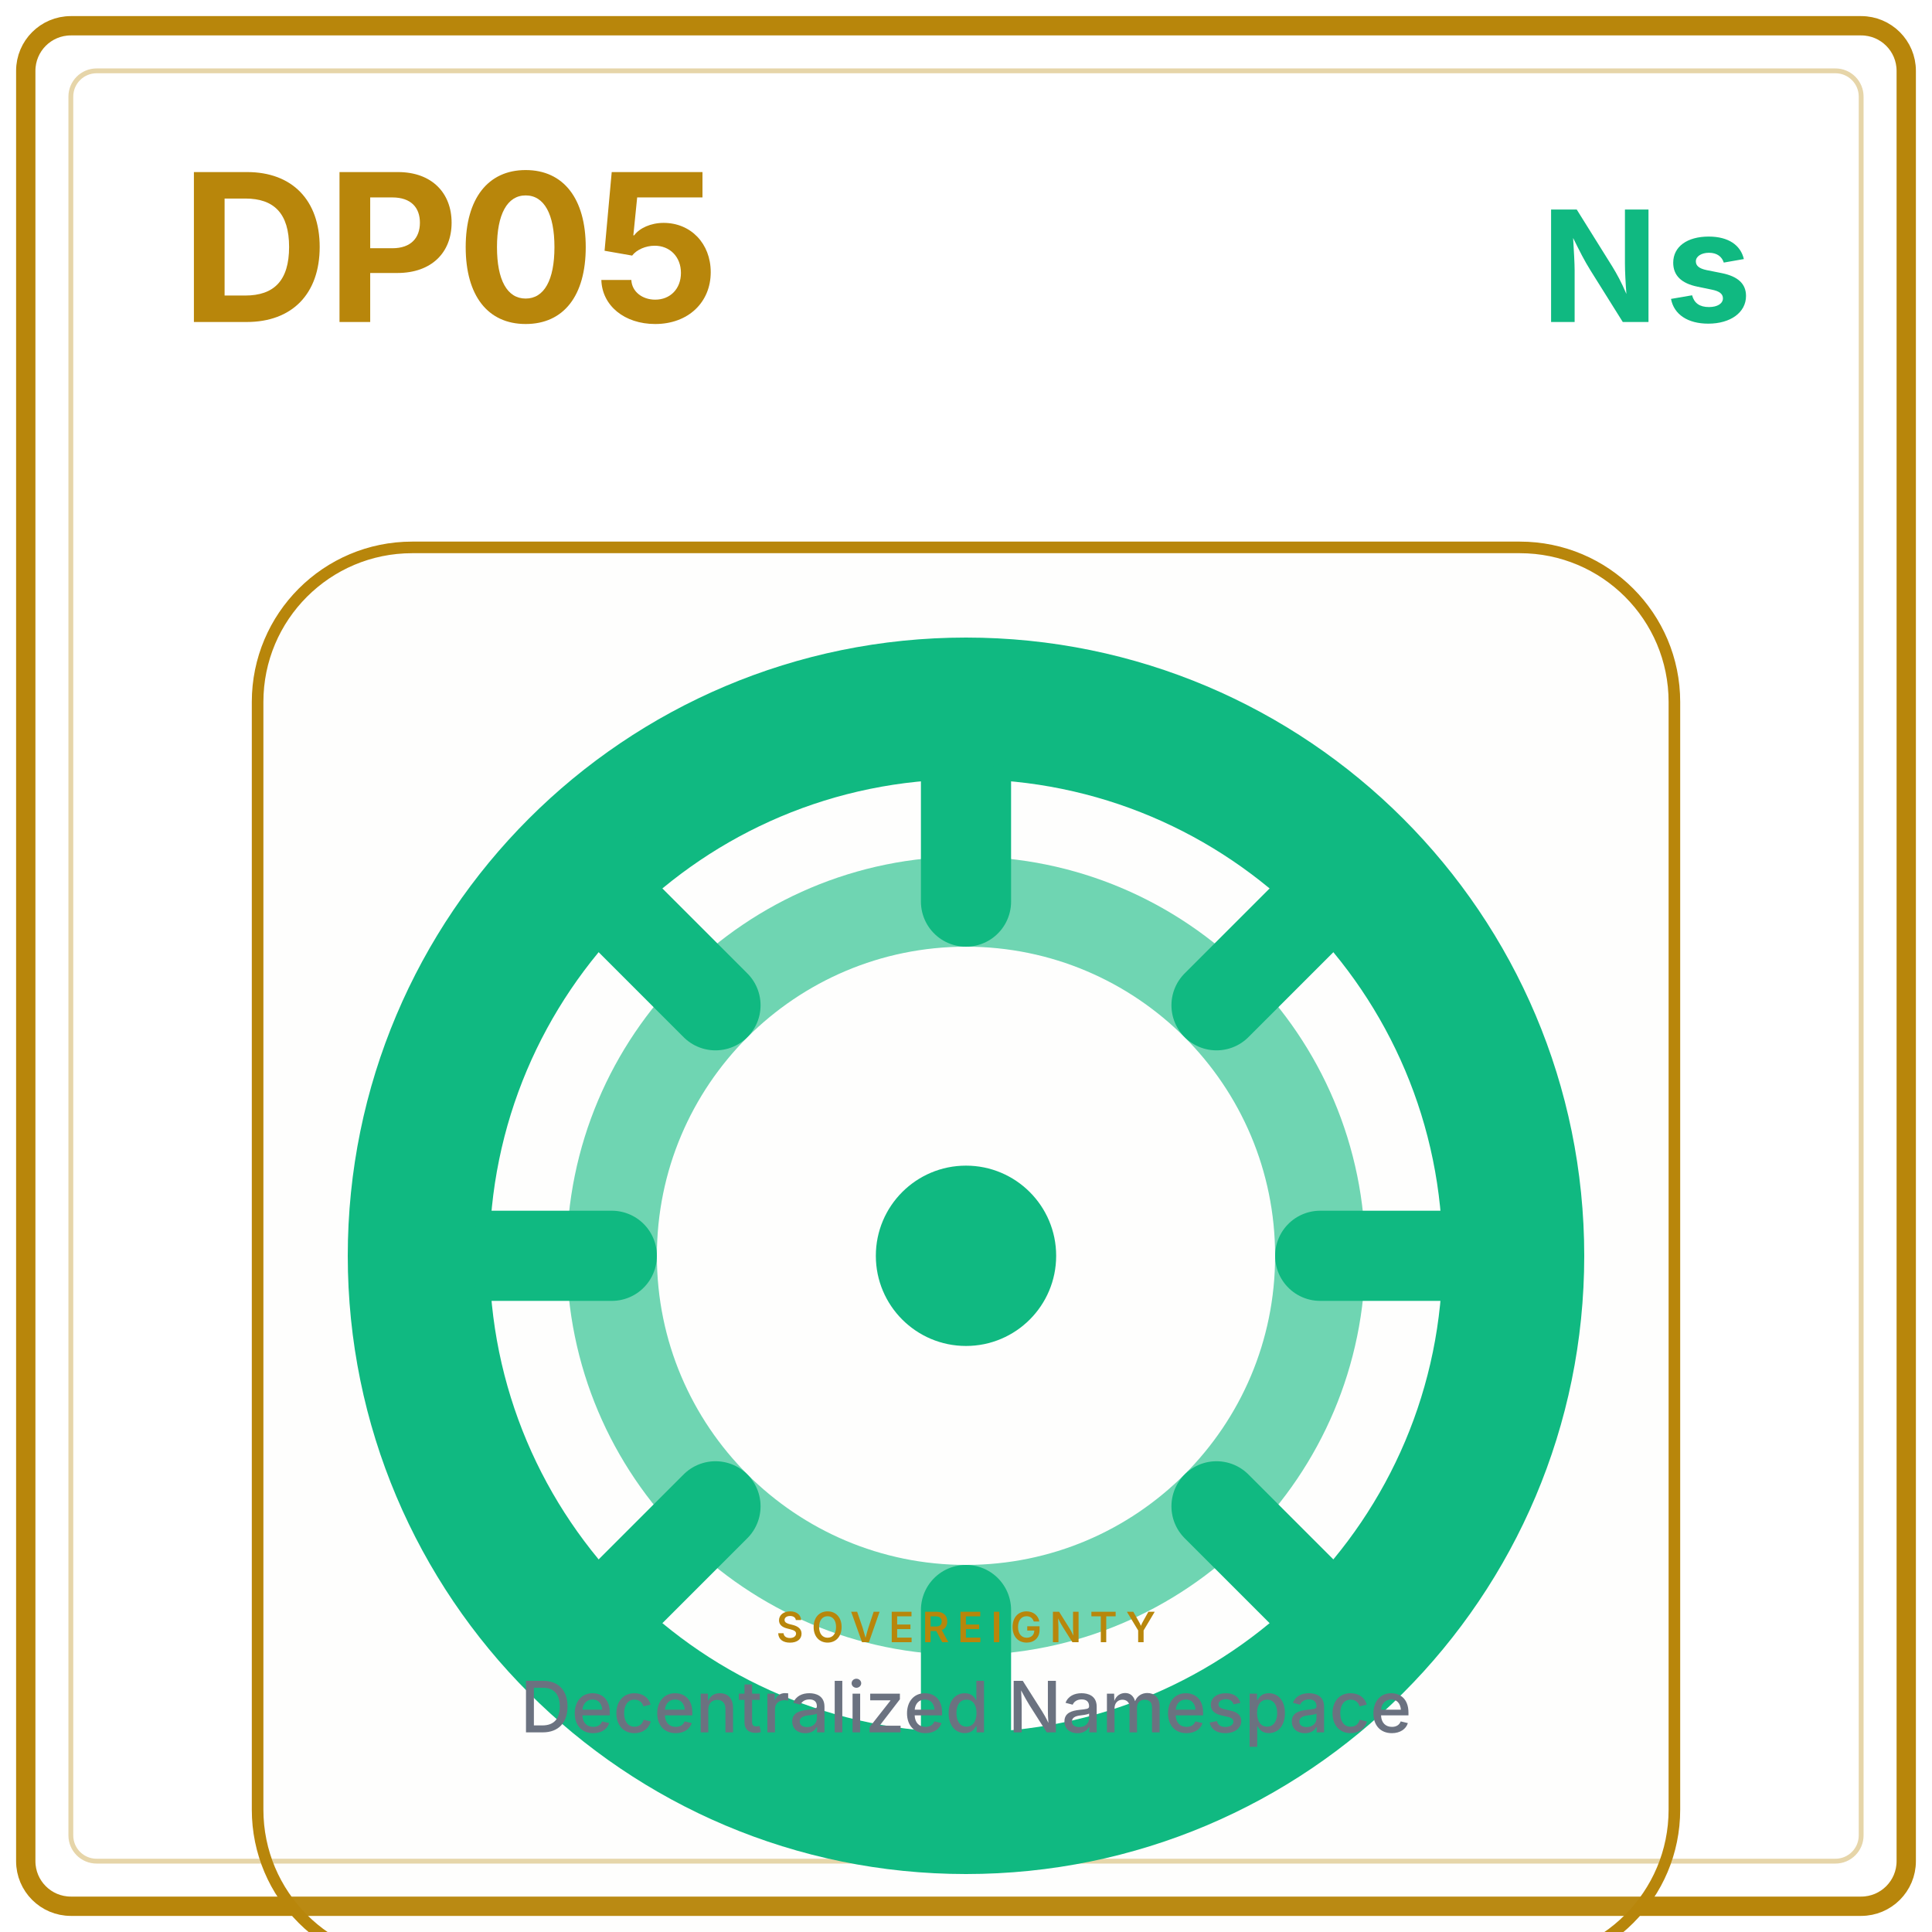
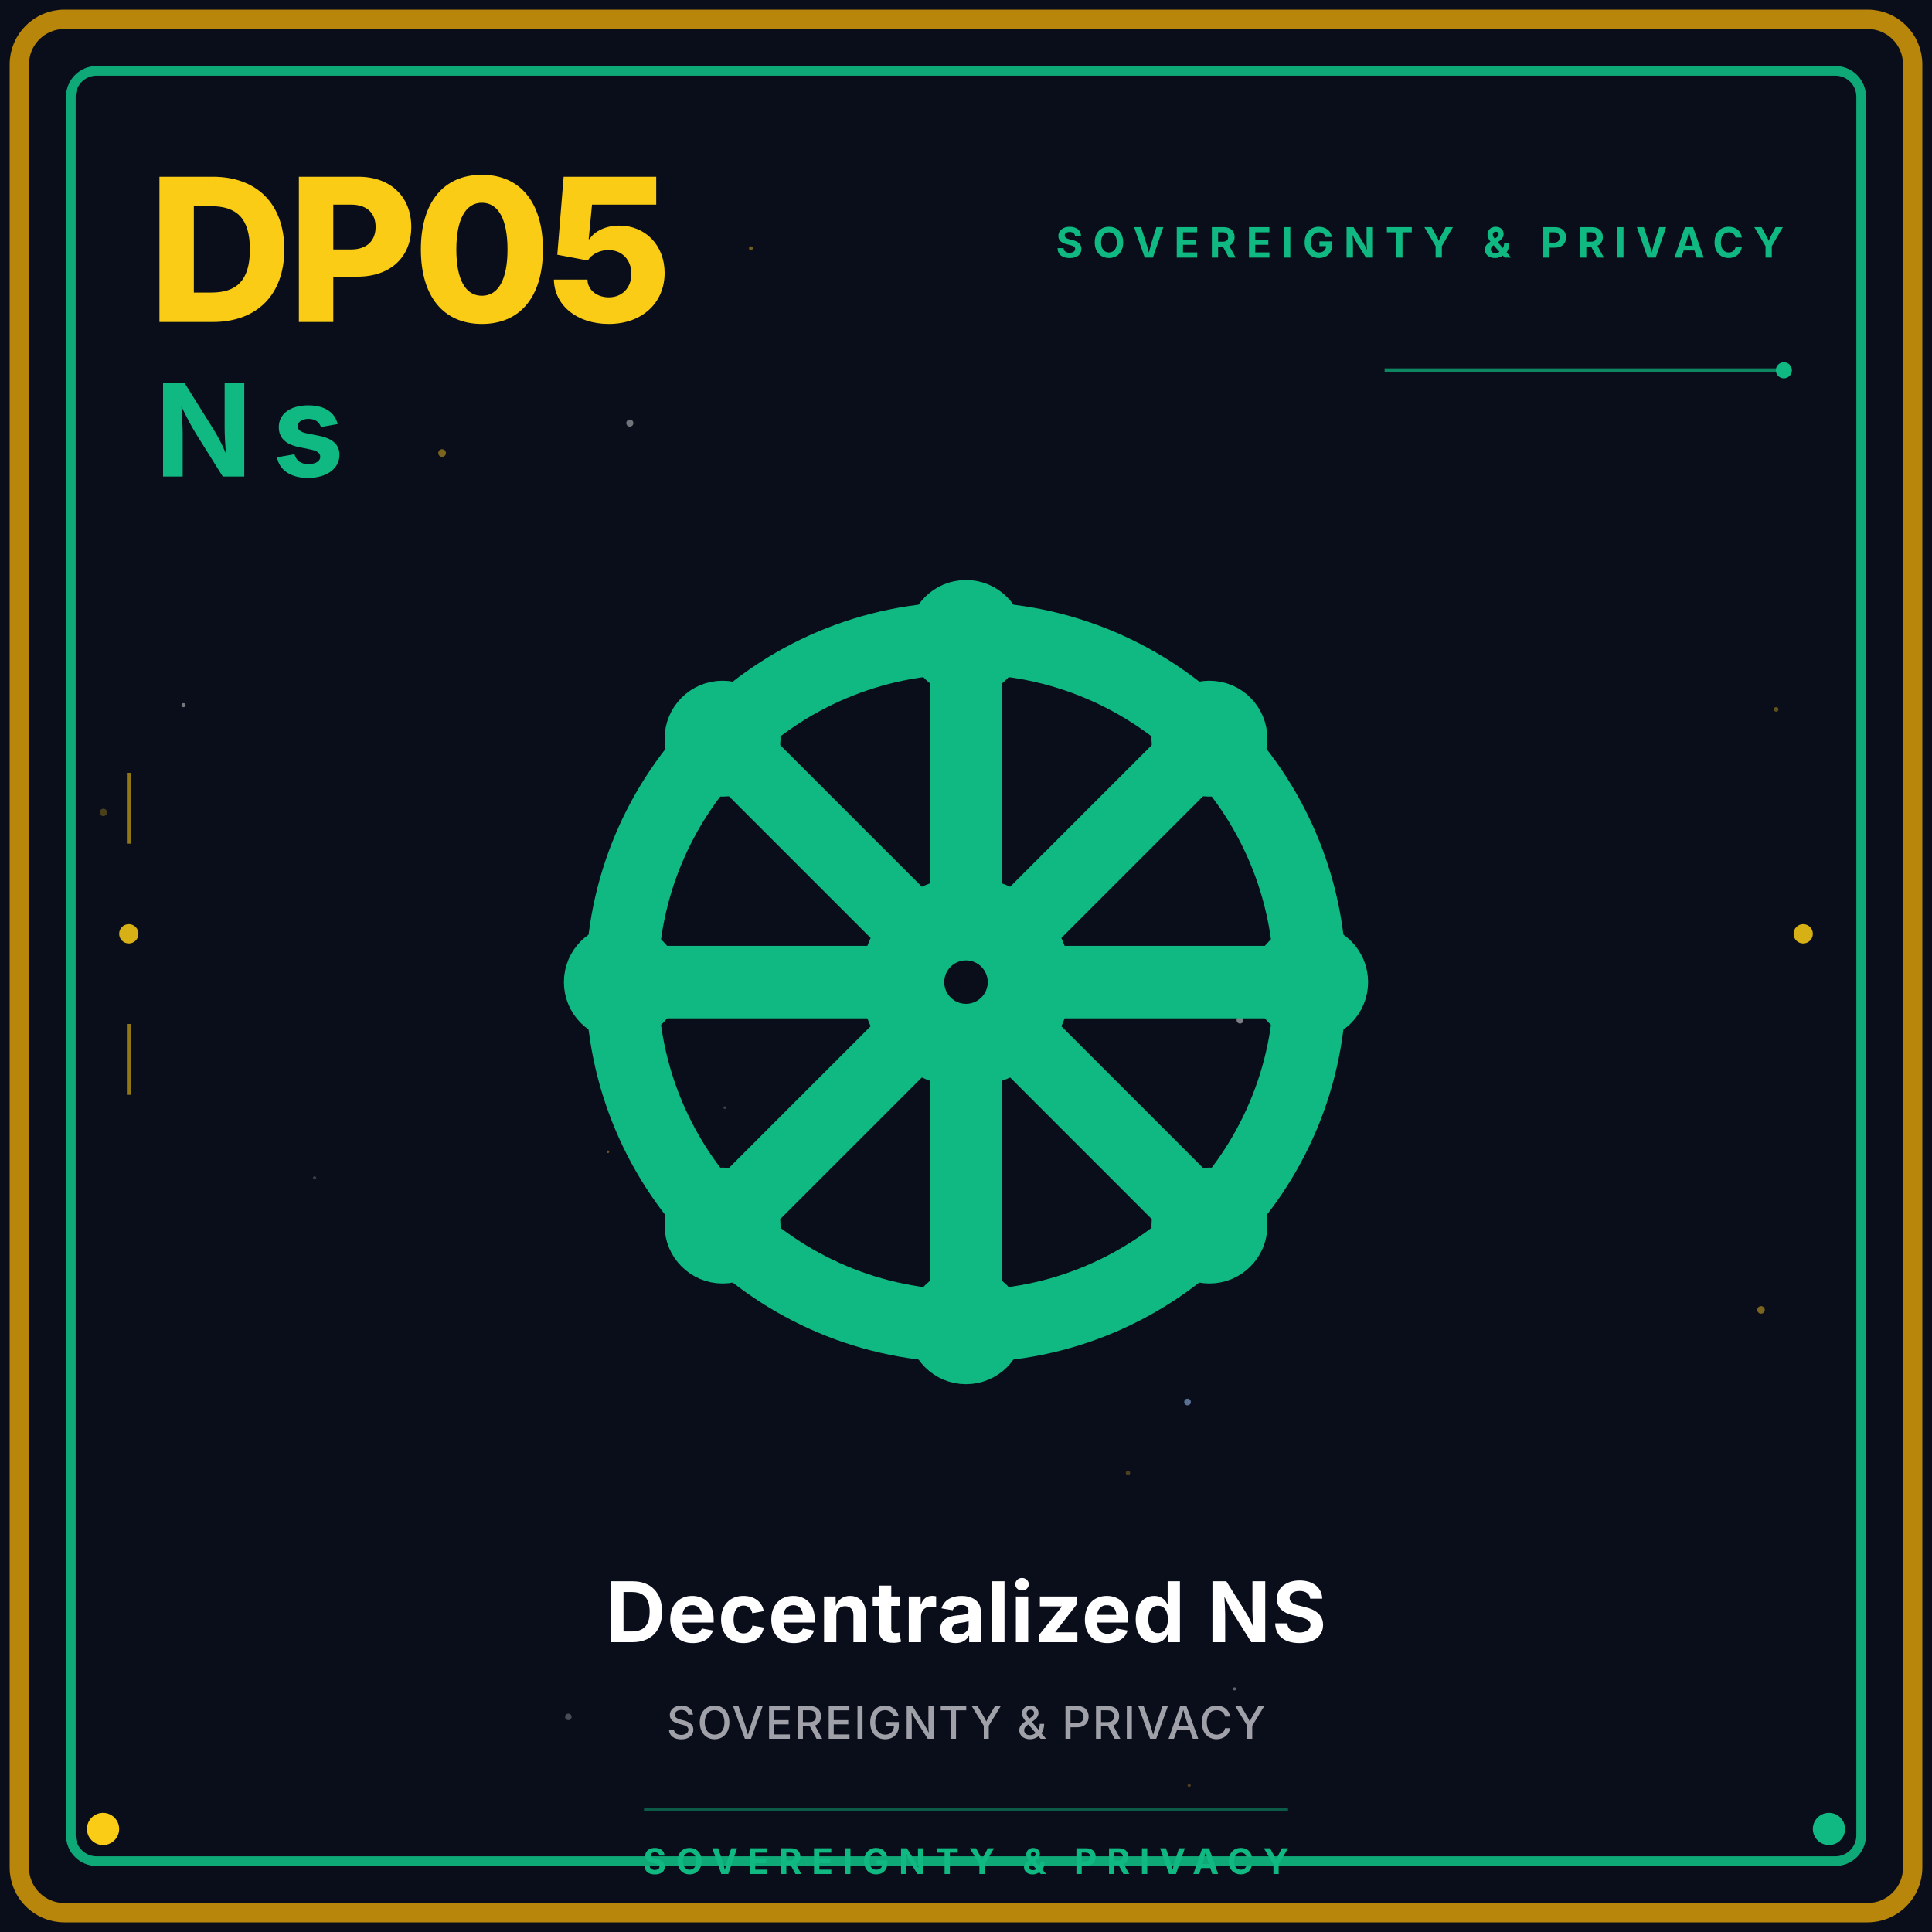
<svg xmlns="http://www.w3.org/2000/svg" viewBox="0 0 600 600" width="600" height="600" role="img" aria-labelledby="t">
-   <rect width="600" height="600" fill="#ffffff" />
-   <rect x="8" y="8" width="584" height="584" rx="14" fill="none" stroke="#b8860b" stroke-width="6" />
-   <rect x="22" y="22" width="556" height="556" rx="8" fill="none" stroke="#b8860b" stroke-width="1.5" stroke-opacity="0.35" />
-   <text x="56" y="100" font-family="Inter, &quot;SF Pro Text&quot;, &quot;Segoe UI&quot;, system-ui, sans-serif" font-size="64" font-weight="700" fill="#b8860b" letter-spacing="-1">DP05</text>
-   <text x="544" y="100" font-family="Inter, &quot;SF Pro Text&quot;, &quot;Segoe UI&quot;, system-ui, sans-serif" font-size="48" font-weight="700" fill="#10b981" text-anchor="end" letter-spacing="2">Ns</text>
-   <svg x="60" y="150" width="480" height="480" viewBox="0 0 24 24" fill="none">
-     <rect x="1.0" y="1.0" width="22" height="22" rx="2.4" fill="#f5e9c8" fill-opacity="0.04" stroke="#b8860b" stroke-width="0.18" />
-     <circle cx="12" cy="12" r="8.5" fill="none" stroke="#10b981" stroke-width="2.2" stroke-opacity="1.0" />
-     <circle cx="12" cy="12" r="5.5" fill="none" stroke="#10b981" stroke-width="1.4" stroke-opacity="0.6" />
-     <circle cx="12" cy="12" r="1.4" fill="#10b981" stroke="none" stroke-width="2.2" stroke-opacity="1.0" />
-     <line x1="17.50" y1="12.00" x2="20.50" y2="12.00" stroke="#10b981" stroke-width="1.4" stroke-linecap="round" />
-     <circle cx="20.5" cy="12.0" r="1.0" fill="#10b981" stroke="none" stroke-width="2.2" stroke-opacity="1.0" />
-     <line x1="15.89" y1="15.89" x2="18.01" y2="18.01" stroke="#10b981" stroke-width="1.4" stroke-linecap="round" />
-     <circle cx="18.01" cy="18.01" r="1.0" fill="#10b981" stroke="none" stroke-width="2.2" stroke-opacity="1.0" />
-     <line x1="12.00" y1="17.50" x2="12.00" y2="20.50" stroke="#10b981" stroke-width="1.4" stroke-linecap="round" />
-     <circle cx="12.0" cy="20.5" r="1.0" fill="#10b981" stroke="none" stroke-width="2.2" stroke-opacity="1.0" />
-     <line x1="8.11" y1="15.89" x2="5.99" y2="18.01" stroke="#10b981" stroke-width="1.4" stroke-linecap="round" />
-     <circle cx="5.99" cy="18.01" r="1.0" fill="#10b981" stroke="none" stroke-width="2.2" stroke-opacity="1.0" />
-     <line x1="6.50" y1="12.00" x2="3.50" y2="12.00" stroke="#10b981" stroke-width="1.4" stroke-linecap="round" />
-     <circle cx="3.5" cy="12.0" r="1.0" fill="#10b981" stroke="none" stroke-width="2.2" stroke-opacity="1.0" />
-     <line x1="8.11" y1="8.11" x2="5.99" y2="5.99" stroke="#10b981" stroke-width="1.4" stroke-linecap="round" />
-     <circle cx="5.99" cy="5.99" r="1.0" fill="#10b981" stroke="none" stroke-width="2.2" stroke-opacity="1.0" />
-     <line x1="12.00" y1="6.50" x2="12.00" y2="3.50" stroke="#10b981" stroke-width="1.4" stroke-linecap="round" />
-     <circle cx="12.0" cy="3.5" r="1.0" fill="#10b981" stroke="none" stroke-width="2.2" stroke-opacity="1.0" />
-     <line x1="15.89" y1="8.11" x2="18.01" y2="5.99" stroke="#10b981" stroke-width="1.4" stroke-linecap="round" />
-     <circle cx="18.01" cy="5.99" r="1.0" fill="#10b981" stroke="none" stroke-width="2.2" stroke-opacity="1.0" />
+   <rect width="600" height="600" fill="#0a0e1a" />
+   <circle cx="368.8" cy="435.4" r="1.04" fill="#a0c8ff" fill-opacity="0.53" />
+   <circle cx="385.1" cy="316.8" r="1.07" fill="#ffffff" fill-opacity="0.47" />
+   <circle cx="383.4" cy="524.5" r="0.49" fill="#ffffff" fill-opacity="0.36" />
+   <circle cx="233.2" cy="77.1" r="0.6" fill="#e8b923" fill-opacity="0.46" />
+   <circle cx="176.5" cy="533.2" r="1.01" fill="#ffffff" fill-opacity="0.26" />
+   <circle cx="97.7" cy="365.8" r="0.5" fill="#ffffff" fill-opacity="0.2" />
+   <circle cx="137.3" cy="140.7" r="1.19" fill="#e8b923" fill-opacity="0.51" />
+   <circle cx="195.6" cy="131.4" r="1.1" fill="#ffffff" fill-opacity="0.42" />
+   <circle cx="546.9" cy="406.8" r="1.17" fill="#e8b923" fill-opacity="0.51" />
+   <circle cx="32.1" cy="252.3" r="1.15" fill="#e8b923" fill-opacity="0.29" />
+   <circle cx="188.8" cy="357.7" r="0.4" fill="#e8b923" fill-opacity="0.44" />
+   <circle cx="57.0" cy="219.0" r="0.64" fill="#ffffff" fill-opacity="0.44" />
+   <circle cx="289.5" cy="414.6" r="0.45" fill="#ffffff" fill-opacity="0.54" />
+   <circle cx="551.6" cy="220.3" r="0.72" fill="#e8b923" fill-opacity="0.39" />
+   <circle cx="225.1" cy="344.0" r="0.41" fill="#ffffff" fill-opacity="0.22" />
+   <circle cx="369.3" cy="554.5" r="0.5" fill="#e8b923" fill-opacity="0.29" />
+   <circle cx="212.9" cy="218.7" r="0.82" fill="#ffffff" fill-opacity="0.47" />
+   <circle cx="350.3" cy="457.4" r="0.69" fill="#e8b923" fill-opacity="0.3" />
+   <rect x="6" y="6" width="588" height="588" rx="14" fill="none" stroke="#b8860b" stroke-width="6" />
+   <rect x="22" y="22" width="556" height="556" rx="8" fill="none" stroke="#10b981" stroke-width="3" stroke-opacity="0.9" />
+   <text x="46" y="100" font-family="'Inter','SF Pro Display','Segoe UI','Liberation Sans','DejaVu Sans',system-ui,sans-serif" font-size="62" font-weight="800" fill="#facc15" letter-spacing="-1.5">DP05</text>
+   <text x="48" y="148" font-family="'Inter','SF Pro Display','Segoe UI','Liberation Sans','DejaVu Sans',system-ui,sans-serif" font-size="40" font-weight="700" fill="#10b981" letter-spacing="6">Ns</text>
+   <text x="554" y="80" font-family="'Inter','SF Pro Display','Segoe UI','Liberation Sans','DejaVu Sans',system-ui,sans-serif" font-size="13" font-weight="700" fill="#10b981" letter-spacing="3" text-anchor="end">SOVEREIGNTY &amp; PRIVACY</text>
+   <line x1="430" y1="115" x2="554" y2="115" stroke="#10b981" stroke-width="1.2" stroke-opacity="0.7" />
+   <circle cx="554" cy="115" r="2.5" fill="#10b981" />
+   <circle cx="40" cy="290" r="3" fill="#facc15" fill-opacity="0.85" />
+   <line x1="40" y1="240" x2="40" y2="262" stroke="#facc15" stroke-width="1.2" stroke-opacity="0.55" />
+   <line x1="40" y1="318" x2="40" y2="340" stroke="#facc15" stroke-width="1.2" stroke-opacity="0.55" />
+   <circle cx="560" cy="290" r="3" fill="#facc15" fill-opacity="0.85" />
+   <svg x="165" y="170" width="270" height="270" viewBox="0 0 24 24" fill="none" stroke="#10b981">
+     <circle cx="12" cy="12" r="9.5" stroke="#10b981" stroke-width="2" fill="none" />
+     <line x1="12" y1="12" x2="21.50" y2="12.00" stroke="#10b981" stroke-width="2" stroke-linecap="round" />
+     <line x1="12" y1="12" x2="18.72" y2="18.72" stroke="#10b981" stroke-width="2" stroke-linecap="round" />
+     <line x1="12" y1="12" x2="12.00" y2="21.50" stroke="#10b981" stroke-width="2" stroke-linecap="round" />
+     <line x1="12" y1="12" x2="5.28" y2="18.72" stroke="#10b981" stroke-width="2" stroke-linecap="round" />
+     <line x1="12" y1="12" x2="2.50" y2="12.00" stroke="#10b981" stroke-width="2" stroke-linecap="round" />
+     <line x1="12" y1="12" x2="5.28" y2="5.28" stroke="#10b981" stroke-width="2" stroke-linecap="round" />
+     <line x1="12" y1="12" x2="12.00" y2="2.50" stroke="#10b981" stroke-width="2" stroke-linecap="round" />
+     <line x1="12" y1="12" x2="18.72" y2="5.28" stroke="#10b981" stroke-width="2" stroke-linecap="round" />
+     <circle cx="21.50" cy="12.00" r="1.1" fill="#10b981" />
+     <circle cx="18.72" cy="18.72" r="1.1" fill="#10b981" />
+     <circle cx="12.00" cy="21.50" r="1.1" fill="#10b981" />
+     <circle cx="5.28" cy="18.72" r="1.1" fill="#10b981" />
+     <circle cx="2.50" cy="12.00" r="1.1" fill="#10b981" />
+     <circle cx="5.28" cy="5.28" r="1.1" fill="#10b981" />
+     <circle cx="12.00" cy="2.50" r="1.1" fill="#10b981" />
+     <circle cx="18.72" cy="5.28" r="1.1" fill="#10b981" />
+     <circle cx="12" cy="12" r="2.4" fill="#10b981" />
+     <circle cx="12" cy="12" r="1.1" fill="#0a0e1a" />
  </svg>
-   <text x="300" y="538" font-family="Inter, &quot;SF Pro Text&quot;, &quot;Segoe UI&quot;, system-ui, sans-serif" font-size="22" font-weight="500" fill="#6b7280" text-anchor="middle">Decentralized Namespace</text>
-   <text x="300" y="510" font-family="Inter, &quot;SF Pro Text&quot;, &quot;Segoe UI&quot;, system-ui, sans-serif" font-size="13" font-weight="600" fill="#b8860b" text-anchor="middle" letter-spacing="2.5">SOVEREIGNTY</text>
+   <text x="300" y="510" font-family="'Inter','SF Pro Display','Segoe UI','Liberation Sans','DejaVu Sans',system-ui,sans-serif" font-size="26" font-weight="700" fill="#ffffff" text-anchor="middle" letter-spacing="0.3">Decentralized NS</text>
+   <text x="300" y="540" font-family="'Inter','SF Pro Display','Segoe UI','Liberation Sans','DejaVu Sans',system-ui,sans-serif" font-size="14" font-weight="500" fill="#a0a0a8" text-anchor="middle" letter-spacing="0.5">SOVEREIGNTY &amp; PRIVACY</text>
+   <line x1="200" y1="562" x2="400" y2="562" stroke="#10b981" stroke-width="1" stroke-opacity="0.45" />
+   <text x="300" y="582" font-family="'Inter','SF Pro Display','Segoe UI','Liberation Sans','DejaVu Sans',system-ui,sans-serif" font-size="11" font-weight="700" fill="#10b981" letter-spacing="3" text-anchor="middle">SOVEREIGNTY &amp; PRIVACY</text>
+   <circle cx="32" cy="568" r="5" fill="#facc15" />
+   <circle cx="568" cy="568" r="5" fill="#10b981" />
</svg>
